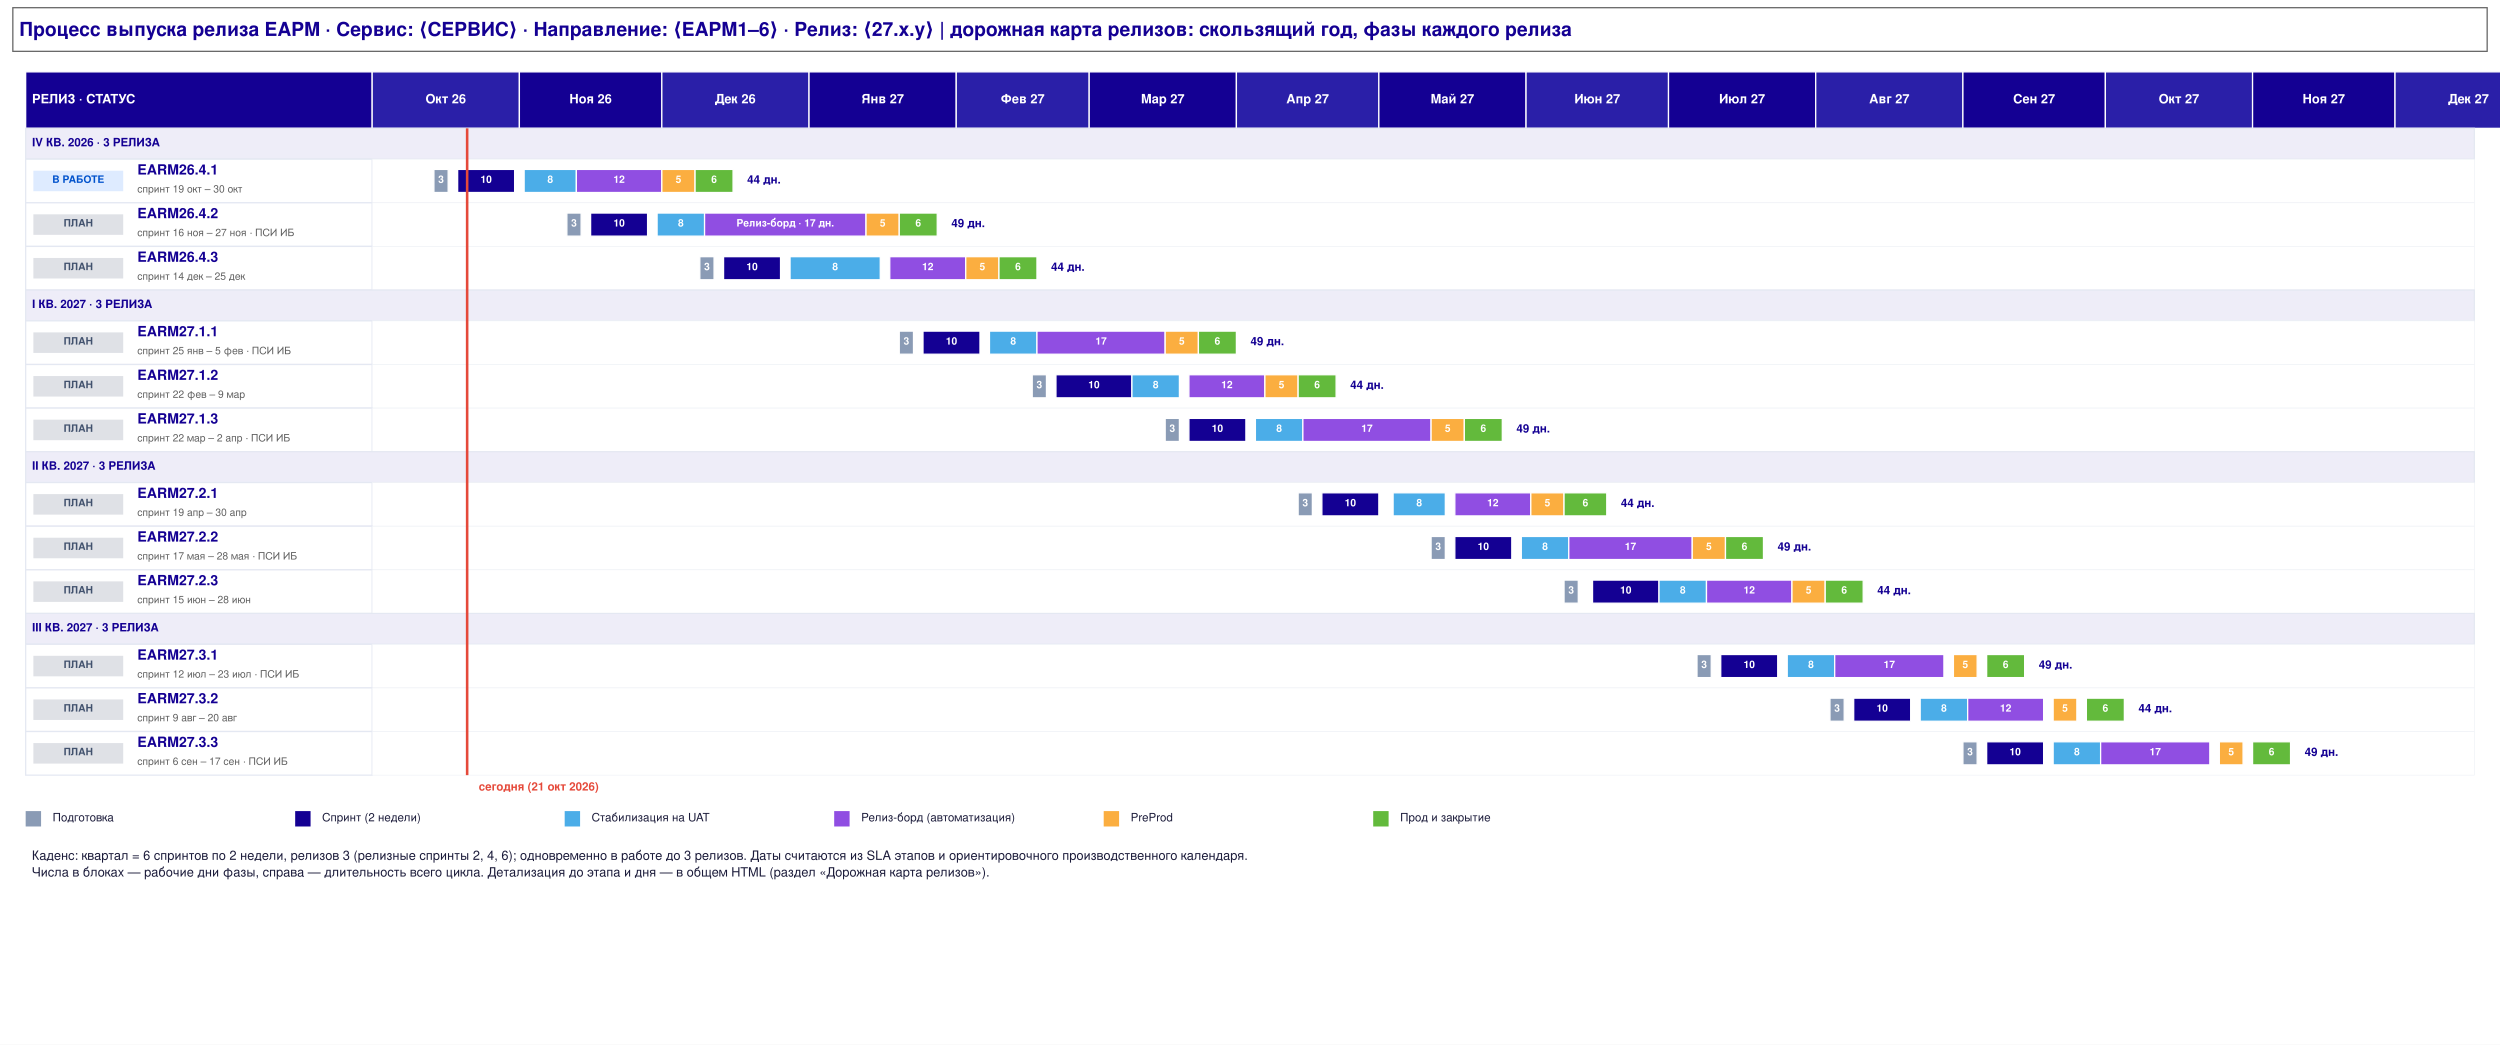
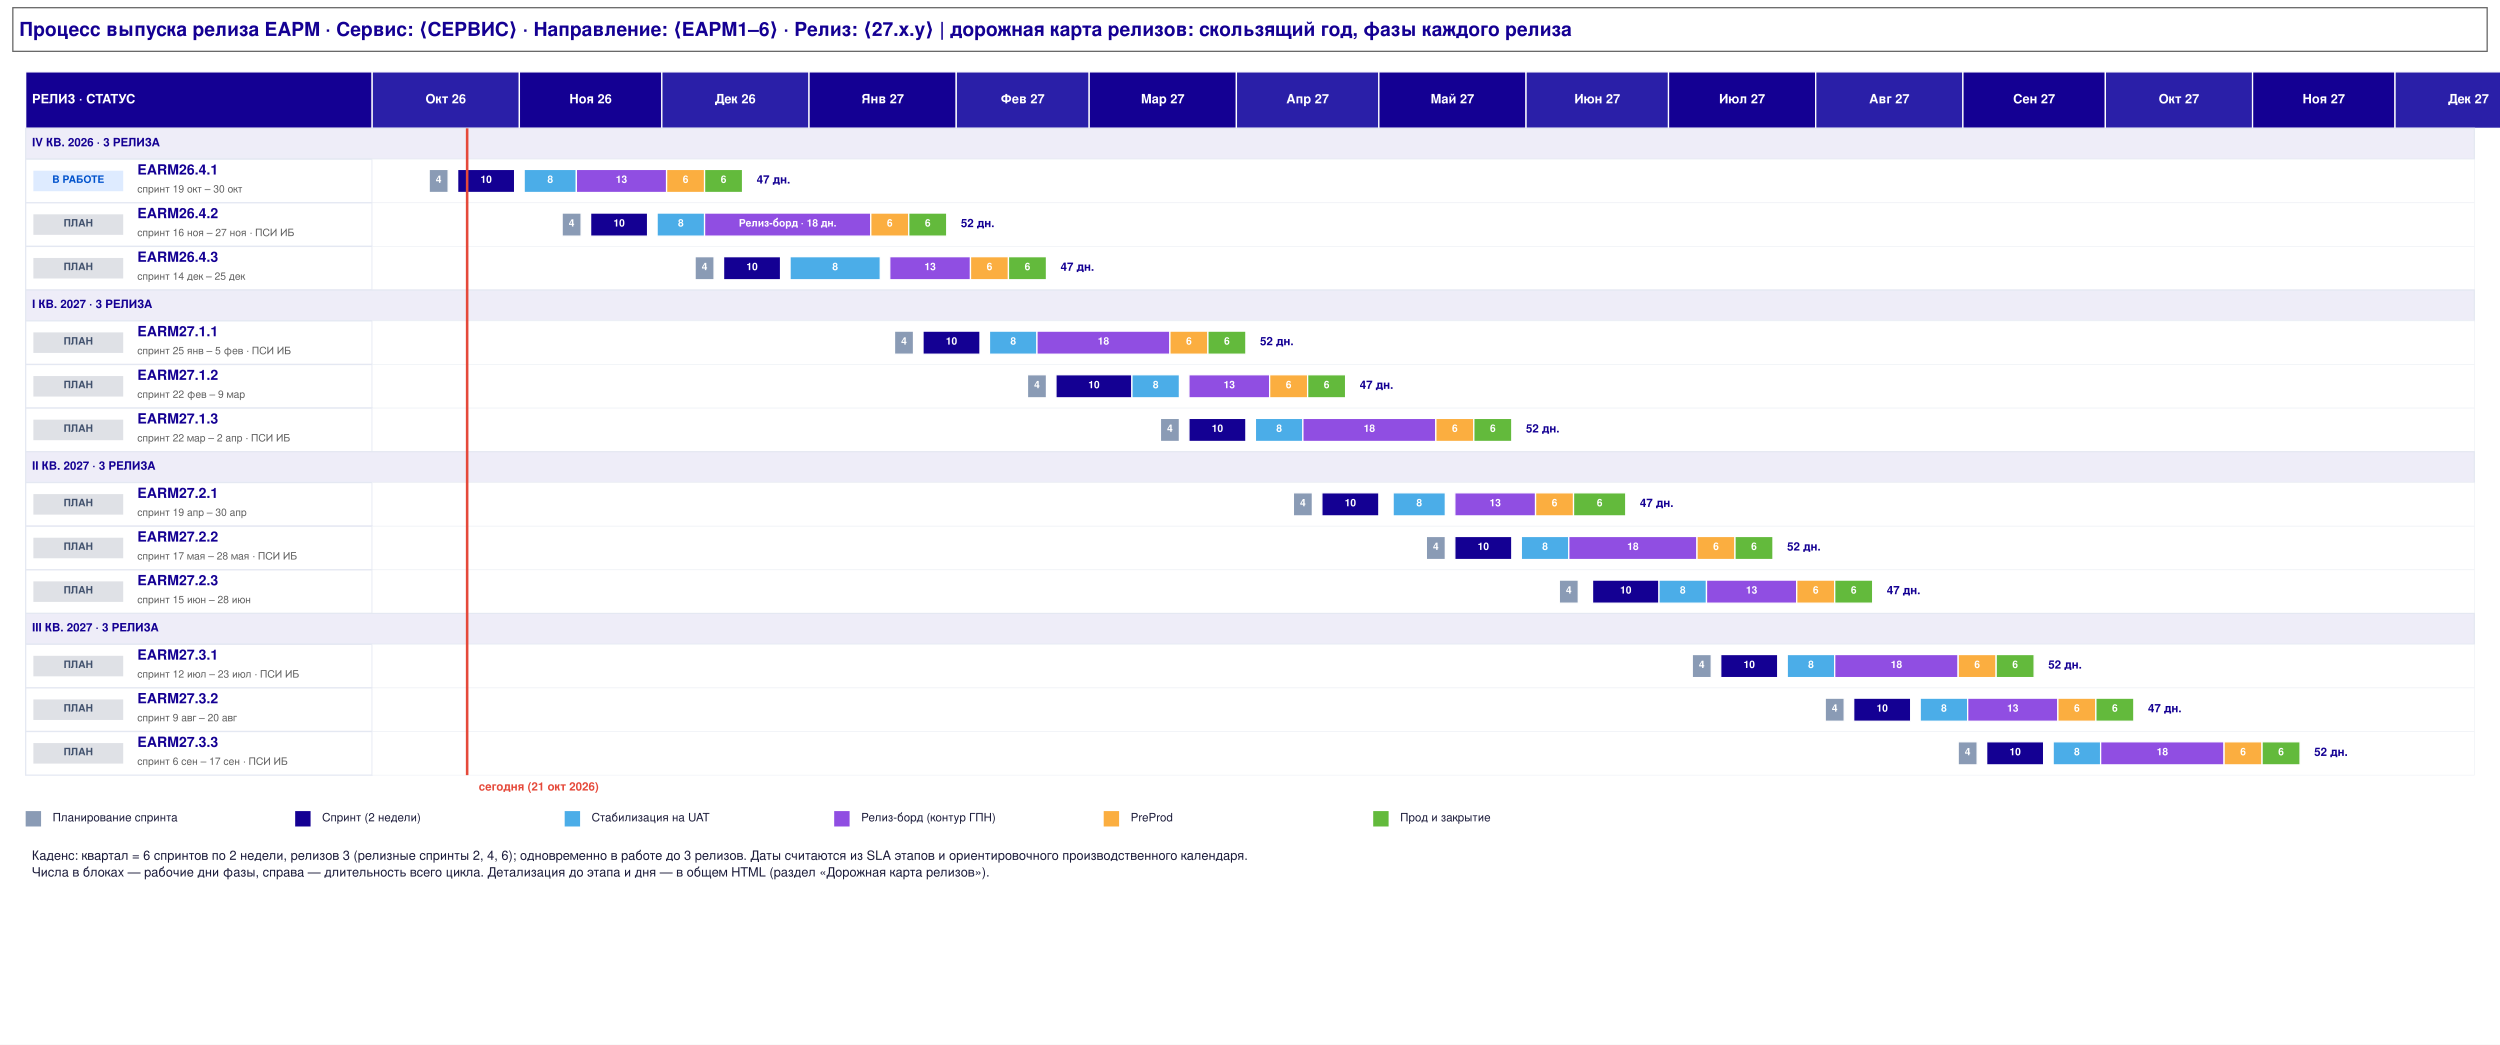
<svg xmlns="http://www.w3.org/2000/svg" width="1948" height="814" viewBox="0 0 1948 814" font-family="Helvetica, Arial, sans-serif">
  <rect width="1948" height="814" fill="#FFFFFF" />
  <defs>
    <marker id="m0" viewBox="0 0 10 10" refX="9" refY="5" markerWidth="7" markerHeight="7" orient="auto-start-reverse">
      <path d="M0,0 L10,5 L0,10 z" fill="#E5493A" />
    </marker>
  </defs>
  <rect x="10" y="6" width="1928" height="34" fill="#FFFFFF" stroke="#666666" stroke-width="1" />
  <text x="15" y="28" font-size="15" fill="#140093" text-anchor="start" font-weight="bold">Процесс выпуска релиза ЕАРМ · Сервис: ⟨СЕРВИС⟩ · Направление: ⟨ЕАРМ1–6⟩ · Релиз: ⟨27.x.y⟩   |   дорожная карта релизов: скользящий год, фазы каждого релиза</text>
  <rect x="20" y="56" width="270" height="44" fill="#140093" stroke="#FFFFFF" stroke-width="1" />
  <text x="25" y="80.5" font-size="10" fill="#FFFFFF" text-anchor="start" font-weight="bold">РЕЛИЗ · СТАТУС</text>
  <rect x="290" y="56" width="114.7" height="44" fill="#2A1FA8" stroke="#FFFFFF" stroke-width="1" />
  <text x="347.35" y="80.5" font-size="10" fill="#FFFFFF" text-anchor="middle" font-weight="bold">Окт 26</text>
  <rect x="404.7" y="56" width="111" height="44" fill="#140093" stroke="#FFFFFF" stroke-width="1" />
  <text x="460.2" y="80.5" font-size="10" fill="#FFFFFF" text-anchor="middle" font-weight="bold">Ноя 26</text>
  <rect x="515.7" y="56" width="114.7" height="44" fill="#2A1FA8" stroke="#FFFFFF" stroke-width="1" />
  <text x="573.05" y="80.5" font-size="10" fill="#FFFFFF" text-anchor="middle" font-weight="bold">Дек 26</text>
  <rect x="630.4" y="56" width="114.7" height="44" fill="#140093" stroke="#FFFFFF" stroke-width="1" />
  <text x="687.75" y="80.5" font-size="10" fill="#FFFFFF" text-anchor="middle" font-weight="bold">Янв 27</text>
  <rect x="745.1" y="56" width="103.6" height="44" fill="#2A1FA8" stroke="#FFFFFF" stroke-width="1" />
  <text x="796.9" y="80.5" font-size="10" fill="#FFFFFF" text-anchor="middle" font-weight="bold">Фев 27</text>
  <rect x="848.7" y="56" width="114.7" height="44" fill="#140093" stroke="#FFFFFF" stroke-width="1" />
  <text x="906.05" y="80.5" font-size="10" fill="#FFFFFF" text-anchor="middle" font-weight="bold">Мар 27</text>
  <rect x="963.4" y="56" width="111" height="44" fill="#2A1FA8" stroke="#FFFFFF" stroke-width="1" />
  <text x="1018.9" y="80.5" font-size="10" fill="#FFFFFF" text-anchor="middle" font-weight="bold">Апр 27</text>
  <rect x="1074.4" y="56" width="114.7" height="44" fill="#140093" stroke="#FFFFFF" stroke-width="1" />
  <text x="1131.75" y="80.5" font-size="10" fill="#FFFFFF" text-anchor="middle" font-weight="bold">Май 27</text>
  <rect x="1189.1" y="56" width="111" height="44" fill="#2A1FA8" stroke="#FFFFFF" stroke-width="1" />
  <text x="1244.6" y="80.5" font-size="10" fill="#FFFFFF" text-anchor="middle" font-weight="bold">Июн 27</text>
  <rect x="1300.1" y="56" width="114.7" height="44" fill="#140093" stroke="#FFFFFF" stroke-width="1" />
  <text x="1357.45" y="80.5" font-size="10" fill="#FFFFFF" text-anchor="middle" font-weight="bold">Июл 27</text>
  <rect x="1414.8" y="56" width="114.7" height="44" fill="#2A1FA8" stroke="#FFFFFF" stroke-width="1" />
  <text x="1472.15" y="80.5" font-size="10" fill="#FFFFFF" text-anchor="middle" font-weight="bold">Авг 27</text>
  <rect x="1529.5" y="56" width="111" height="44" fill="#140093" stroke="#FFFFFF" stroke-width="1" />
  <text x="1585" y="80.5" font-size="10" fill="#FFFFFF" text-anchor="middle" font-weight="bold">Сен 27</text>
  <rect x="1640.5" y="56" width="114.7" height="44" fill="#2A1FA8" stroke="#FFFFFF" stroke-width="1" />
  <text x="1697.85" y="80.5" font-size="10" fill="#FFFFFF" text-anchor="middle" font-weight="bold">Окт 27</text>
  <rect x="1755.2" y="56" width="111" height="44" fill="#140093" stroke="#FFFFFF" stroke-width="1" />
  <text x="1810.7" y="80.5" font-size="10" fill="#FFFFFF" text-anchor="middle" font-weight="bold">Ноя 27</text>
  <rect x="1866.2" y="56" width="114.7" height="44" fill="#2A1FA8" stroke="#FFFFFF" stroke-width="1" />
  <text x="1923.55" y="80.5" font-size="10" fill="#FFFFFF" text-anchor="middle" font-weight="bold">Дек 27</text>
  <rect x="20" y="100" width="1908" height="24" fill="#EEEDF8" stroke="#E4E8F2" stroke-width="1" />
  <text x="25" y="114" font-size="9" fill="#140093" text-anchor="start" font-weight="bold">IV КВ. 2026 · 3 РЕЛИЗА</text>
  <rect x="20" y="124" width="270" height="34" fill="#FFFFFF" stroke="#E4E8F2" stroke-width="1" />
  <rect x="26" y="133" width="70" height="16" fill="#DEEBFF" stroke="none" stroke-width="1" />
  <text x="61" y="142.5" font-size="8" fill="#0052CC" text-anchor="middle" font-weight="bold">В РАБОТЕ</text>
  <text x="107" y="136" font-size="11" fill="#140093" text-anchor="start" font-weight="bold">EARM26.4.1</text>
  <text x="107" y="150" font-size="8" fill="#5E5E5E" text-anchor="start">спринт 19 окт – 30 окт</text>
  <rect x="290" y="124" width="1638" height="34" fill="#FFFFFF" stroke="#EEF1F6" stroke-width="0.5" />
-   <rect x="338.1" y="132" width="11.1" height="18" fill="#8A9BB5" stroke="#FFFFFF" stroke-width="1" />
-   <text x="343.65" y="142.5" font-size="8" fill="#FFFFFF" text-anchor="middle" font-weight="bold">3</text>
+   <rect x="334.4" y="132" width="14.8" height="18" fill="#8A9BB5" stroke="#FFFFFF" stroke-width="1" />
+   <text x="341.8" y="142.5" font-size="8" fill="#FFFFFF" text-anchor="middle" font-weight="bold">4</text>
  <rect x="356.6" y="132" width="44.4" height="18" fill="#140093" stroke="#FFFFFF" stroke-width="1" />
  <text x="378.8" y="142.5" font-size="8" fill="#FFFFFF" text-anchor="middle" font-weight="bold">10</text>
  <rect x="408.4" y="132" width="40.7" height="18" fill="#4BADE8" stroke="#FFFFFF" stroke-width="1" />
  <text x="428.75" y="142.5" font-size="8" fill="#FFFFFF" text-anchor="middle" font-weight="bold">8</text>
-   <rect x="449.1" y="132" width="66.6" height="18" fill="#904EE2" stroke="#FFFFFF" stroke-width="1" />
-   <text x="482.4" y="142.5" font-size="8" fill="#FFFFFF" text-anchor="middle" font-weight="bold">12</text>
-   <rect x="515.7" y="132" width="25.9" height="18" fill="#FBAE40" stroke="#FFFFFF" stroke-width="1" />
-   <text x="528.65" y="142.5" font-size="8" fill="#FFFFFF" text-anchor="middle" font-weight="bold">5</text>
-   <rect x="541.6" y="132" width="29.6" height="18" fill="#63BA3C" stroke="#FFFFFF" stroke-width="1" />
-   <text x="556.4" y="142.5" font-size="8" fill="#FFFFFF" text-anchor="middle" font-weight="bold">6</text>
-   <text x="582.2" y="143" font-size="9" fill="#140093" text-anchor="start" font-weight="bold">44 дн.</text>
+   <rect x="449.1" y="132" width="70.3" height="18" fill="#904EE2" stroke="#FFFFFF" stroke-width="1" />
+   <text x="484.25" y="142.5" font-size="8" fill="#FFFFFF" text-anchor="middle" font-weight="bold">13</text>
+   <rect x="519.4" y="132" width="29.6" height="18" fill="#FBAE40" stroke="#FFFFFF" stroke-width="1" />
+   <text x="534.2" y="142.5" font-size="8" fill="#FFFFFF" text-anchor="middle" font-weight="bold">6</text>
+   <rect x="549" y="132" width="29.6" height="18" fill="#63BA3C" stroke="#FFFFFF" stroke-width="1" />
+   <text x="563.8" y="142.5" font-size="8" fill="#FFFFFF" text-anchor="middle" font-weight="bold">6</text>
+   <text x="589.6" y="143" font-size="9" fill="#140093" text-anchor="start" font-weight="bold">47 дн.</text>
  <rect x="20" y="158" width="270" height="34" fill="#FFFFFF" stroke="#E4E8F2" stroke-width="1" />
  <rect x="26" y="167" width="70" height="16" fill="#DFE1E6" stroke="none" stroke-width="1" />
  <text x="61" y="176.5" font-size="8" fill="#42526E" text-anchor="middle" font-weight="bold">ПЛАН</text>
  <text x="107" y="170" font-size="11" fill="#140093" text-anchor="start" font-weight="bold">EARM26.4.2</text>
  <text x="107" y="184" font-size="8" fill="#5E5E5E" text-anchor="start">спринт 16 ноя – 27 ноя · ПСИ ИБ</text>
  <rect x="290" y="158" width="1638" height="34" fill="#FFFFFF" stroke="#EEF1F6" stroke-width="0.5" />
-   <rect x="441.7" y="166" width="11.1" height="18" fill="#8A9BB5" stroke="#FFFFFF" stroke-width="1" />
-   <text x="447.25" y="176.5" font-size="8" fill="#FFFFFF" text-anchor="middle" font-weight="bold">3</text>
+   <rect x="438" y="166" width="14.8" height="18" fill="#8A9BB5" stroke="#FFFFFF" stroke-width="1" />
+   <text x="445.4" y="176.5" font-size="8" fill="#FFFFFF" text-anchor="middle" font-weight="bold">4</text>
  <rect x="460.2" y="166" width="44.4" height="18" fill="#140093" stroke="#FFFFFF" stroke-width="1" />
  <text x="482.4" y="176.5" font-size="8" fill="#FFFFFF" text-anchor="middle" font-weight="bold">10</text>
  <rect x="512" y="166" width="37" height="18" fill="#4BADE8" stroke="#FFFFFF" stroke-width="1" />
  <text x="530.5" y="176.5" font-size="8" fill="#FFFFFF" text-anchor="middle" font-weight="bold">8</text>
-   <rect x="549" y="166" width="125.8" height="18" fill="#904EE2" stroke="#FFFFFF" stroke-width="1" />
-   <text x="611.9" y="176.5" font-size="8" fill="#FFFFFF" text-anchor="middle" font-weight="bold">Релиз-борд · 17 дн.</text>
-   <rect x="674.8" y="166" width="25.9" height="18" fill="#FBAE40" stroke="#FFFFFF" stroke-width="1" />
-   <text x="687.75" y="176.5" font-size="8" fill="#FFFFFF" text-anchor="middle" font-weight="bold">5</text>
-   <rect x="700.7" y="166" width="29.6" height="18" fill="#63BA3C" stroke="#FFFFFF" stroke-width="1" />
-   <text x="715.5" y="176.5" font-size="8" fill="#FFFFFF" text-anchor="middle" font-weight="bold">6</text>
-   <text x="741.3" y="177" font-size="9" fill="#140093" text-anchor="start" font-weight="bold">49 дн.</text>
+   <rect x="549" y="166" width="129.5" height="18" fill="#904EE2" stroke="#FFFFFF" stroke-width="1" />
+   <text x="613.75" y="176.5" font-size="8" fill="#FFFFFF" text-anchor="middle" font-weight="bold">Релиз-борд · 18 дн.</text>
+   <rect x="678.5" y="166" width="29.6" height="18" fill="#FBAE40" stroke="#FFFFFF" stroke-width="1" />
+   <text x="693.3" y="176.5" font-size="8" fill="#FFFFFF" text-anchor="middle" font-weight="bold">6</text>
+   <rect x="708.1" y="166" width="29.6" height="18" fill="#63BA3C" stroke="#FFFFFF" stroke-width="1" />
+   <text x="722.9" y="176.5" font-size="8" fill="#FFFFFF" text-anchor="middle" font-weight="bold">6</text>
+   <text x="748.7" y="177" font-size="9" fill="#140093" text-anchor="start" font-weight="bold">52 дн.</text>
  <rect x="20" y="192" width="270" height="34" fill="#FFFFFF" stroke="#E4E8F2" stroke-width="1" />
  <rect x="26" y="201" width="70" height="16" fill="#DFE1E6" stroke="none" stroke-width="1" />
  <text x="61" y="210.5" font-size="8" fill="#42526E" text-anchor="middle" font-weight="bold">ПЛАН</text>
  <text x="107" y="204" font-size="11" fill="#140093" text-anchor="start" font-weight="bold">EARM26.4.3</text>
  <text x="107" y="218" font-size="8" fill="#5E5E5E" text-anchor="start">спринт 14 дек – 25 дек</text>
  <rect x="290" y="192" width="1638" height="34" fill="#FFFFFF" stroke="#EEF1F6" stroke-width="0.5" />
-   <rect x="545.3" y="200" width="11.1" height="18" fill="#8A9BB5" stroke="#FFFFFF" stroke-width="1" />
-   <text x="550.85" y="210.5" font-size="8" fill="#FFFFFF" text-anchor="middle" font-weight="bold">3</text>
+   <rect x="541.6" y="200" width="14.8" height="18" fill="#8A9BB5" stroke="#FFFFFF" stroke-width="1" />
+   <text x="549" y="210.5" font-size="8" fill="#FFFFFF" text-anchor="middle" font-weight="bold">4</text>
  <rect x="563.8" y="200" width="44.4" height="18" fill="#140093" stroke="#FFFFFF" stroke-width="1" />
  <text x="586" y="210.5" font-size="8" fill="#FFFFFF" text-anchor="middle" font-weight="bold">10</text>
  <rect x="615.6" y="200" width="70.3" height="18" fill="#4BADE8" stroke="#FFFFFF" stroke-width="1" />
  <text x="650.75" y="210.5" font-size="8" fill="#FFFFFF" text-anchor="middle" font-weight="bold">8</text>
-   <rect x="693.3" y="200" width="59.2" height="18" fill="#904EE2" stroke="#FFFFFF" stroke-width="1" />
-   <text x="722.9" y="210.5" font-size="8" fill="#FFFFFF" text-anchor="middle" font-weight="bold">12</text>
-   <rect x="752.5" y="200" width="25.9" height="18" fill="#FBAE40" stroke="#FFFFFF" stroke-width="1" />
-   <text x="765.45" y="210.5" font-size="8" fill="#FFFFFF" text-anchor="middle" font-weight="bold">5</text>
-   <rect x="778.4" y="200" width="29.6" height="18" fill="#63BA3C" stroke="#FFFFFF" stroke-width="1" />
-   <text x="793.2" y="210.5" font-size="8" fill="#FFFFFF" text-anchor="middle" font-weight="bold">6</text>
-   <text x="819" y="211" font-size="9" fill="#140093" text-anchor="start" font-weight="bold">44 дн.</text>
+   <rect x="693.3" y="200" width="62.9" height="18" fill="#904EE2" stroke="#FFFFFF" stroke-width="1" />
+   <text x="724.75" y="210.5" font-size="8" fill="#FFFFFF" text-anchor="middle" font-weight="bold">13</text>
+   <rect x="756.2" y="200" width="29.6" height="18" fill="#FBAE40" stroke="#FFFFFF" stroke-width="1" />
+   <text x="771" y="210.5" font-size="8" fill="#FFFFFF" text-anchor="middle" font-weight="bold">6</text>
+   <rect x="785.8" y="200" width="29.6" height="18" fill="#63BA3C" stroke="#FFFFFF" stroke-width="1" />
+   <text x="800.6" y="210.5" font-size="8" fill="#FFFFFF" text-anchor="middle" font-weight="bold">6</text>
+   <text x="826.4" y="211" font-size="9" fill="#140093" text-anchor="start" font-weight="bold">47 дн.</text>
  <rect x="20" y="226" width="1908" height="24" fill="#EEEDF8" stroke="#E4E8F2" stroke-width="1" />
  <text x="25" y="240" font-size="9" fill="#140093" text-anchor="start" font-weight="bold">I КВ. 2027 · 3 РЕЛИЗА</text>
  <rect x="20" y="250" width="270" height="34" fill="#FFFFFF" stroke="#E4E8F2" stroke-width="1" />
  <rect x="26" y="259" width="70" height="16" fill="#DFE1E6" stroke="none" stroke-width="1" />
  <text x="61" y="268.5" font-size="8" fill="#42526E" text-anchor="middle" font-weight="bold">ПЛАН</text>
  <text x="107" y="262" font-size="11" fill="#140093" text-anchor="start" font-weight="bold">EARM27.1.1</text>
  <text x="107" y="276" font-size="8" fill="#5E5E5E" text-anchor="start">спринт 25 янв – 5 фев · ПСИ ИБ</text>
  <rect x="290" y="250" width="1638" height="34" fill="#FFFFFF" stroke="#EEF1F6" stroke-width="0.5" />
-   <rect x="700.7" y="258" width="11.1" height="18" fill="#8A9BB5" stroke="#FFFFFF" stroke-width="1" />
-   <text x="706.25" y="268.5" font-size="8" fill="#FFFFFF" text-anchor="middle" font-weight="bold">3</text>
+   <rect x="697" y="258" width="14.8" height="18" fill="#8A9BB5" stroke="#FFFFFF" stroke-width="1" />
+   <text x="704.4" y="268.5" font-size="8" fill="#FFFFFF" text-anchor="middle" font-weight="bold">4</text>
  <rect x="719.2" y="258" width="44.4" height="18" fill="#140093" stroke="#FFFFFF" stroke-width="1" />
  <text x="741.4" y="268.5" font-size="8" fill="#FFFFFF" text-anchor="middle" font-weight="bold">10</text>
  <rect x="771" y="258" width="37" height="18" fill="#4BADE8" stroke="#FFFFFF" stroke-width="1" />
  <text x="789.5" y="268.5" font-size="8" fill="#FFFFFF" text-anchor="middle" font-weight="bold">8</text>
-   <rect x="808" y="258" width="99.9" height="18" fill="#904EE2" stroke="#FFFFFF" stroke-width="1" />
-   <text x="857.95" y="268.5" font-size="8" fill="#FFFFFF" text-anchor="middle" font-weight="bold">17</text>
-   <rect x="907.9" y="258" width="25.9" height="18" fill="#FBAE40" stroke="#FFFFFF" stroke-width="1" />
-   <text x="920.85" y="268.5" font-size="8" fill="#FFFFFF" text-anchor="middle" font-weight="bold">5</text>
-   <rect x="933.8" y="258" width="29.6" height="18" fill="#63BA3C" stroke="#FFFFFF" stroke-width="1" />
-   <text x="948.6" y="268.5" font-size="8" fill="#FFFFFF" text-anchor="middle" font-weight="bold">6</text>
-   <text x="974.4" y="269" font-size="9" fill="#140093" text-anchor="start" font-weight="bold">49 дн.</text>
+   <rect x="808" y="258" width="103.6" height="18" fill="#904EE2" stroke="#FFFFFF" stroke-width="1" />
+   <text x="859.8" y="268.5" font-size="8" fill="#FFFFFF" text-anchor="middle" font-weight="bold">18</text>
+   <rect x="911.6" y="258" width="29.6" height="18" fill="#FBAE40" stroke="#FFFFFF" stroke-width="1" />
+   <text x="926.4" y="268.5" font-size="8" fill="#FFFFFF" text-anchor="middle" font-weight="bold">6</text>
+   <rect x="941.2" y="258" width="29.6" height="18" fill="#63BA3C" stroke="#FFFFFF" stroke-width="1" />
+   <text x="956" y="268.5" font-size="8" fill="#FFFFFF" text-anchor="middle" font-weight="bold">6</text>
+   <text x="981.8" y="269" font-size="9" fill="#140093" text-anchor="start" font-weight="bold">52 дн.</text>
  <rect x="20" y="284" width="270" height="34" fill="#FFFFFF" stroke="#E4E8F2" stroke-width="1" />
  <rect x="26" y="293" width="70" height="16" fill="#DFE1E6" stroke="none" stroke-width="1" />
  <text x="61" y="302.5" font-size="8" fill="#42526E" text-anchor="middle" font-weight="bold">ПЛАН</text>
  <text x="107" y="296" font-size="11" fill="#140093" text-anchor="start" font-weight="bold">EARM27.1.2</text>
  <text x="107" y="310" font-size="8" fill="#5E5E5E" text-anchor="start">спринт 22 фев – 9 мар</text>
  <rect x="290" y="284" width="1638" height="34" fill="#FFFFFF" stroke="#EEF1F6" stroke-width="0.5" />
-   <rect x="804.3" y="292" width="11.1" height="18" fill="#8A9BB5" stroke="#FFFFFF" stroke-width="1" />
-   <text x="809.85" y="302.5" font-size="8" fill="#FFFFFF" text-anchor="middle" font-weight="bold">3</text>
+   <rect x="800.6" y="292" width="14.8" height="18" fill="#8A9BB5" stroke="#FFFFFF" stroke-width="1" />
+   <text x="808" y="302.5" font-size="8" fill="#FFFFFF" text-anchor="middle" font-weight="bold">4</text>
  <rect x="822.8" y="292" width="59.2" height="18" fill="#140093" stroke="#FFFFFF" stroke-width="1" />
  <text x="852.4" y="302.5" font-size="8" fill="#FFFFFF" text-anchor="middle" font-weight="bold">10</text>
  <rect x="882" y="292" width="37" height="18" fill="#4BADE8" stroke="#FFFFFF" stroke-width="1" />
  <text x="900.5" y="302.5" font-size="8" fill="#FFFFFF" text-anchor="middle" font-weight="bold">8</text>
-   <rect x="926.4" y="292" width="59.2" height="18" fill="#904EE2" stroke="#FFFFFF" stroke-width="1" />
-   <text x="956" y="302.5" font-size="8" fill="#FFFFFF" text-anchor="middle" font-weight="bold">12</text>
-   <rect x="985.6" y="292" width="25.9" height="18" fill="#FBAE40" stroke="#FFFFFF" stroke-width="1" />
-   <text x="998.55" y="302.5" font-size="8" fill="#FFFFFF" text-anchor="middle" font-weight="bold">5</text>
-   <rect x="1011.5" y="292" width="29.6" height="18" fill="#63BA3C" stroke="#FFFFFF" stroke-width="1" />
-   <text x="1026.3" y="302.5" font-size="8" fill="#FFFFFF" text-anchor="middle" font-weight="bold">6</text>
-   <text x="1052.1" y="303" font-size="9" fill="#140093" text-anchor="start" font-weight="bold">44 дн.</text>
+   <rect x="926.4" y="292" width="62.9" height="18" fill="#904EE2" stroke="#FFFFFF" stroke-width="1" />
+   <text x="957.85" y="302.5" font-size="8" fill="#FFFFFF" text-anchor="middle" font-weight="bold">13</text>
+   <rect x="989.3" y="292" width="29.6" height="18" fill="#FBAE40" stroke="#FFFFFF" stroke-width="1" />
+   <text x="1004.1" y="302.5" font-size="8" fill="#FFFFFF" text-anchor="middle" font-weight="bold">6</text>
+   <rect x="1018.9" y="292" width="29.6" height="18" fill="#63BA3C" stroke="#FFFFFF" stroke-width="1" />
+   <text x="1033.7" y="302.5" font-size="8" fill="#FFFFFF" text-anchor="middle" font-weight="bold">6</text>
+   <text x="1059.5" y="303" font-size="9" fill="#140093" text-anchor="start" font-weight="bold">47 дн.</text>
  <rect x="20" y="318" width="270" height="34" fill="#FFFFFF" stroke="#E4E8F2" stroke-width="1" />
  <rect x="26" y="327" width="70" height="16" fill="#DFE1E6" stroke="none" stroke-width="1" />
  <text x="61" y="336.5" font-size="8" fill="#42526E" text-anchor="middle" font-weight="bold">ПЛАН</text>
  <text x="107" y="330" font-size="11" fill="#140093" text-anchor="start" font-weight="bold">EARM27.1.3</text>
  <text x="107" y="344" font-size="8" fill="#5E5E5E" text-anchor="start">спринт 22 мар – 2 апр · ПСИ ИБ</text>
  <rect x="290" y="318" width="1638" height="34" fill="#FFFFFF" stroke="#EEF1F6" stroke-width="0.5" />
-   <rect x="907.9" y="326" width="11.1" height="18" fill="#8A9BB5" stroke="#FFFFFF" stroke-width="1" />
-   <text x="913.45" y="336.5" font-size="8" fill="#FFFFFF" text-anchor="middle" font-weight="bold">3</text>
+   <rect x="904.2" y="326" width="14.8" height="18" fill="#8A9BB5" stroke="#FFFFFF" stroke-width="1" />
+   <text x="911.6" y="336.5" font-size="8" fill="#FFFFFF" text-anchor="middle" font-weight="bold">4</text>
  <rect x="926.4" y="326" width="44.4" height="18" fill="#140093" stroke="#FFFFFF" stroke-width="1" />
  <text x="948.6" y="336.5" font-size="8" fill="#FFFFFF" text-anchor="middle" font-weight="bold">10</text>
  <rect x="978.2" y="326" width="37" height="18" fill="#4BADE8" stroke="#FFFFFF" stroke-width="1" />
  <text x="996.7" y="336.5" font-size="8" fill="#FFFFFF" text-anchor="middle" font-weight="bold">8</text>
-   <rect x="1015.2" y="326" width="99.9" height="18" fill="#904EE2" stroke="#FFFFFF" stroke-width="1" />
-   <text x="1065.15" y="336.5" font-size="8" fill="#FFFFFF" text-anchor="middle" font-weight="bold">17</text>
-   <rect x="1115.1" y="326" width="25.9" height="18" fill="#FBAE40" stroke="#FFFFFF" stroke-width="1" />
-   <text x="1128.05" y="336.5" font-size="8" fill="#FFFFFF" text-anchor="middle" font-weight="bold">5</text>
-   <rect x="1141" y="326" width="29.6" height="18" fill="#63BA3C" stroke="#FFFFFF" stroke-width="1" />
-   <text x="1155.8" y="336.5" font-size="8" fill="#FFFFFF" text-anchor="middle" font-weight="bold">6</text>
-   <text x="1181.6" y="337" font-size="9" fill="#140093" text-anchor="start" font-weight="bold">49 дн.</text>
+   <rect x="1015.2" y="326" width="103.6" height="18" fill="#904EE2" stroke="#FFFFFF" stroke-width="1" />
+   <text x="1067" y="336.5" font-size="8" fill="#FFFFFF" text-anchor="middle" font-weight="bold">18</text>
+   <rect x="1118.8" y="326" width="29.6" height="18" fill="#FBAE40" stroke="#FFFFFF" stroke-width="1" />
+   <text x="1133.6" y="336.5" font-size="8" fill="#FFFFFF" text-anchor="middle" font-weight="bold">6</text>
+   <rect x="1148.4" y="326" width="29.6" height="18" fill="#63BA3C" stroke="#FFFFFF" stroke-width="1" />
+   <text x="1163.2" y="336.5" font-size="8" fill="#FFFFFF" text-anchor="middle" font-weight="bold">6</text>
+   <text x="1189" y="337" font-size="9" fill="#140093" text-anchor="start" font-weight="bold">52 дн.</text>
  <rect x="20" y="352" width="1908" height="24" fill="#EEEDF8" stroke="#E4E8F2" stroke-width="1" />
  <text x="25" y="366" font-size="9" fill="#140093" text-anchor="start" font-weight="bold">II КВ. 2027 · 3 РЕЛИЗА</text>
  <rect x="20" y="376" width="270" height="34" fill="#FFFFFF" stroke="#E4E8F2" stroke-width="1" />
  <rect x="26" y="385" width="70" height="16" fill="#DFE1E6" stroke="none" stroke-width="1" />
  <text x="61" y="394.5" font-size="8" fill="#42526E" text-anchor="middle" font-weight="bold">ПЛАН</text>
  <text x="107" y="388" font-size="11" fill="#140093" text-anchor="start" font-weight="bold">EARM27.2.1</text>
  <text x="107" y="402" font-size="8" fill="#5E5E5E" text-anchor="start">спринт 19 апр – 30 апр</text>
  <rect x="290" y="376" width="1638" height="34" fill="#FFFFFF" stroke="#EEF1F6" stroke-width="0.5" />
-   <rect x="1011.5" y="384" width="11.1" height="18" fill="#8A9BB5" stroke="#FFFFFF" stroke-width="1" />
-   <text x="1017.05" y="394.5" font-size="8" fill="#FFFFFF" text-anchor="middle" font-weight="bold">3</text>
+   <rect x="1007.8" y="384" width="14.8" height="18" fill="#8A9BB5" stroke="#FFFFFF" stroke-width="1" />
+   <text x="1015.2" y="394.5" font-size="8" fill="#FFFFFF" text-anchor="middle" font-weight="bold">4</text>
  <rect x="1030" y="384" width="44.4" height="18" fill="#140093" stroke="#FFFFFF" stroke-width="1" />
  <text x="1052.2" y="394.5" font-size="8" fill="#FFFFFF" text-anchor="middle" font-weight="bold">10</text>
  <rect x="1085.5" y="384" width="40.7" height="18" fill="#4BADE8" stroke="#FFFFFF" stroke-width="1" />
  <text x="1105.85" y="394.5" font-size="8" fill="#FFFFFF" text-anchor="middle" font-weight="bold">8</text>
-   <rect x="1133.6" y="384" width="59.2" height="18" fill="#904EE2" stroke="#FFFFFF" stroke-width="1" />
-   <text x="1163.2" y="394.5" font-size="8" fill="#FFFFFF" text-anchor="middle" font-weight="bold">12</text>
-   <rect x="1192.8" y="384" width="25.9" height="18" fill="#FBAE40" stroke="#FFFFFF" stroke-width="1" />
-   <text x="1205.75" y="394.5" font-size="8" fill="#FFFFFF" text-anchor="middle" font-weight="bold">5</text>
-   <rect x="1218.7" y="384" width="33.3" height="18" fill="#63BA3C" stroke="#FFFFFF" stroke-width="1" />
-   <text x="1235.35" y="394.5" font-size="8" fill="#FFFFFF" text-anchor="middle" font-weight="bold">6</text>
-   <text x="1263" y="395" font-size="9" fill="#140093" text-anchor="start" font-weight="bold">44 дн.</text>
+   <rect x="1133.6" y="384" width="62.9" height="18" fill="#904EE2" stroke="#FFFFFF" stroke-width="1" />
+   <text x="1165.05" y="394.5" font-size="8" fill="#FFFFFF" text-anchor="middle" font-weight="bold">13</text>
+   <rect x="1196.5" y="384" width="29.6" height="18" fill="#FBAE40" stroke="#FFFFFF" stroke-width="1" />
+   <text x="1211.3" y="394.5" font-size="8" fill="#FFFFFF" text-anchor="middle" font-weight="bold">6</text>
+   <rect x="1226.1" y="384" width="40.7" height="18" fill="#63BA3C" stroke="#FFFFFF" stroke-width="1" />
+   <text x="1246.45" y="394.5" font-size="8" fill="#FFFFFF" text-anchor="middle" font-weight="bold">6</text>
+   <text x="1277.8" y="395" font-size="9" fill="#140093" text-anchor="start" font-weight="bold">47 дн.</text>
  <rect x="20" y="410" width="270" height="34" fill="#FFFFFF" stroke="#E4E8F2" stroke-width="1" />
  <rect x="26" y="419" width="70" height="16" fill="#DFE1E6" stroke="none" stroke-width="1" />
  <text x="61" y="428.5" font-size="8" fill="#42526E" text-anchor="middle" font-weight="bold">ПЛАН</text>
  <text x="107" y="422" font-size="11" fill="#140093" text-anchor="start" font-weight="bold">EARM27.2.2</text>
  <text x="107" y="436" font-size="8" fill="#5E5E5E" text-anchor="start">спринт 17 мая – 28 мая · ПСИ ИБ</text>
  <rect x="290" y="410" width="1638" height="34" fill="#FFFFFF" stroke="#EEF1F6" stroke-width="0.5" />
-   <rect x="1115.1" y="418" width="11.1" height="18" fill="#8A9BB5" stroke="#FFFFFF" stroke-width="1" />
-   <text x="1120.65" y="428.5" font-size="8" fill="#FFFFFF" text-anchor="middle" font-weight="bold">3</text>
+   <rect x="1111.4" y="418" width="14.8" height="18" fill="#8A9BB5" stroke="#FFFFFF" stroke-width="1" />
+   <text x="1118.8" y="428.5" font-size="8" fill="#FFFFFF" text-anchor="middle" font-weight="bold">4</text>
  <rect x="1133.6" y="418" width="44.4" height="18" fill="#140093" stroke="#FFFFFF" stroke-width="1" />
  <text x="1155.8" y="428.5" font-size="8" fill="#FFFFFF" text-anchor="middle" font-weight="bold">10</text>
  <rect x="1185.4" y="418" width="37" height="18" fill="#4BADE8" stroke="#FFFFFF" stroke-width="1" />
  <text x="1203.9" y="428.5" font-size="8" fill="#FFFFFF" text-anchor="middle" font-weight="bold">8</text>
-   <rect x="1222.4" y="418" width="96.2" height="18" fill="#904EE2" stroke="#FFFFFF" stroke-width="1" />
-   <text x="1270.5" y="428.5" font-size="8" fill="#FFFFFF" text-anchor="middle" font-weight="bold">17</text>
-   <rect x="1318.6" y="418" width="25.9" height="18" fill="#FBAE40" stroke="#FFFFFF" stroke-width="1" />
-   <text x="1331.55" y="428.5" font-size="8" fill="#FFFFFF" text-anchor="middle" font-weight="bold">5</text>
-   <rect x="1344.5" y="418" width="29.6" height="18" fill="#63BA3C" stroke="#FFFFFF" stroke-width="1" />
-   <text x="1359.3" y="428.5" font-size="8" fill="#FFFFFF" text-anchor="middle" font-weight="bold">6</text>
-   <text x="1385.1" y="429" font-size="9" fill="#140093" text-anchor="start" font-weight="bold">49 дн.</text>
+   <rect x="1222.4" y="418" width="99.9" height="18" fill="#904EE2" stroke="#FFFFFF" stroke-width="1" />
+   <text x="1272.35" y="428.5" font-size="8" fill="#FFFFFF" text-anchor="middle" font-weight="bold">18</text>
+   <rect x="1322.3" y="418" width="29.6" height="18" fill="#FBAE40" stroke="#FFFFFF" stroke-width="1" />
+   <text x="1337.1" y="428.5" font-size="8" fill="#FFFFFF" text-anchor="middle" font-weight="bold">6</text>
+   <rect x="1351.9" y="418" width="29.6" height="18" fill="#63BA3C" stroke="#FFFFFF" stroke-width="1" />
+   <text x="1366.7" y="428.5" font-size="8" fill="#FFFFFF" text-anchor="middle" font-weight="bold">6</text>
+   <text x="1392.5" y="429" font-size="9" fill="#140093" text-anchor="start" font-weight="bold">52 дн.</text>
  <rect x="20" y="444" width="270" height="34" fill="#FFFFFF" stroke="#E4E8F2" stroke-width="1" />
  <rect x="26" y="453" width="70" height="16" fill="#DFE1E6" stroke="none" stroke-width="1" />
  <text x="61" y="462.5" font-size="8" fill="#42526E" text-anchor="middle" font-weight="bold">ПЛАН</text>
  <text x="107" y="456" font-size="11" fill="#140093" text-anchor="start" font-weight="bold">EARM27.2.3</text>
  <text x="107" y="470" font-size="8" fill="#5E5E5E" text-anchor="start">спринт 15 июн – 28 июн</text>
  <rect x="290" y="444" width="1638" height="34" fill="#FFFFFF" stroke="#EEF1F6" stroke-width="0.5" />
-   <rect x="1218.7" y="452" width="11.1" height="18" fill="#8A9BB5" stroke="#FFFFFF" stroke-width="1" />
-   <text x="1224.25" y="462.5" font-size="8" fill="#FFFFFF" text-anchor="middle" font-weight="bold">3</text>
+   <rect x="1215" y="452" width="14.8" height="18" fill="#8A9BB5" stroke="#FFFFFF" stroke-width="1" />
+   <text x="1222.4" y="462.5" font-size="8" fill="#FFFFFF" text-anchor="middle" font-weight="bold">4</text>
  <rect x="1240.9" y="452" width="51.8" height="18" fill="#140093" stroke="#FFFFFF" stroke-width="1" />
  <text x="1266.8" y="462.5" font-size="8" fill="#FFFFFF" text-anchor="middle" font-weight="bold">10</text>
  <rect x="1292.7" y="452" width="37" height="18" fill="#4BADE8" stroke="#FFFFFF" stroke-width="1" />
  <text x="1311.2" y="462.5" font-size="8" fill="#FFFFFF" text-anchor="middle" font-weight="bold">8</text>
-   <rect x="1329.7" y="452" width="66.6" height="18" fill="#904EE2" stroke="#FFFFFF" stroke-width="1" />
-   <text x="1363" y="462.5" font-size="8" fill="#FFFFFF" text-anchor="middle" font-weight="bold">12</text>
-   <rect x="1396.3" y="452" width="25.9" height="18" fill="#FBAE40" stroke="#FFFFFF" stroke-width="1" />
-   <text x="1409.25" y="462.5" font-size="8" fill="#FFFFFF" text-anchor="middle" font-weight="bold">5</text>
-   <rect x="1422.2" y="452" width="29.6" height="18" fill="#63BA3C" stroke="#FFFFFF" stroke-width="1" />
-   <text x="1437" y="462.5" font-size="8" fill="#FFFFFF" text-anchor="middle" font-weight="bold">6</text>
-   <text x="1462.8" y="463" font-size="9" fill="#140093" text-anchor="start" font-weight="bold">44 дн.</text>
+   <rect x="1329.7" y="452" width="70.3" height="18" fill="#904EE2" stroke="#FFFFFF" stroke-width="1" />
+   <text x="1364.85" y="462.5" font-size="8" fill="#FFFFFF" text-anchor="middle" font-weight="bold">13</text>
+   <rect x="1400" y="452" width="29.6" height="18" fill="#FBAE40" stroke="#FFFFFF" stroke-width="1" />
+   <text x="1414.8" y="462.5" font-size="8" fill="#FFFFFF" text-anchor="middle" font-weight="bold">6</text>
+   <rect x="1429.6" y="452" width="29.6" height="18" fill="#63BA3C" stroke="#FFFFFF" stroke-width="1" />
+   <text x="1444.4" y="462.5" font-size="8" fill="#FFFFFF" text-anchor="middle" font-weight="bold">6</text>
+   <text x="1470.2" y="463" font-size="9" fill="#140093" text-anchor="start" font-weight="bold">47 дн.</text>
  <rect x="20" y="478" width="1908" height="24" fill="#EEEDF8" stroke="#E4E8F2" stroke-width="1" />
  <text x="25" y="492" font-size="9" fill="#140093" text-anchor="start" font-weight="bold">III КВ. 2027 · 3 РЕЛИЗА</text>
  <rect x="20" y="502" width="270" height="34" fill="#FFFFFF" stroke="#E4E8F2" stroke-width="1" />
  <rect x="26" y="511" width="70" height="16" fill="#DFE1E6" stroke="none" stroke-width="1" />
  <text x="61" y="520.5" font-size="8" fill="#42526E" text-anchor="middle" font-weight="bold">ПЛАН</text>
  <text x="107" y="514" font-size="11" fill="#140093" text-anchor="start" font-weight="bold">EARM27.3.1</text>
  <text x="107" y="528" font-size="8" fill="#5E5E5E" text-anchor="start">спринт 12 июл – 23 июл · ПСИ ИБ</text>
  <rect x="290" y="502" width="1638" height="34" fill="#FFFFFF" stroke="#EEF1F6" stroke-width="0.5" />
-   <rect x="1322.3" y="510" width="11.1" height="18" fill="#8A9BB5" stroke="#FFFFFF" stroke-width="1" />
-   <text x="1327.85" y="520.5" font-size="8" fill="#FFFFFF" text-anchor="middle" font-weight="bold">3</text>
+   <rect x="1318.6" y="510" width="14.8" height="18" fill="#8A9BB5" stroke="#FFFFFF" stroke-width="1" />
+   <text x="1326" y="520.5" font-size="8" fill="#FFFFFF" text-anchor="middle" font-weight="bold">4</text>
  <rect x="1340.8" y="510" width="44.4" height="18" fill="#140093" stroke="#FFFFFF" stroke-width="1" />
  <text x="1363" y="520.5" font-size="8" fill="#FFFFFF" text-anchor="middle" font-weight="bold">10</text>
  <rect x="1392.6" y="510" width="37" height="18" fill="#4BADE8" stroke="#FFFFFF" stroke-width="1" />
  <text x="1411.1" y="520.5" font-size="8" fill="#FFFFFF" text-anchor="middle" font-weight="bold">8</text>
-   <rect x="1429.6" y="510" width="85.1" height="18" fill="#904EE2" stroke="#FFFFFF" stroke-width="1" />
-   <text x="1472.15" y="520.5" font-size="8" fill="#FFFFFF" text-anchor="middle" font-weight="bold">17</text>
-   <rect x="1522.1" y="510" width="18.5" height="18" fill="#FBAE40" stroke="#FFFFFF" stroke-width="1" />
-   <text x="1531.35" y="520.5" font-size="8" fill="#FFFFFF" text-anchor="middle" font-weight="bold">5</text>
-   <rect x="1548" y="510" width="29.6" height="18" fill="#63BA3C" stroke="#FFFFFF" stroke-width="1" />
-   <text x="1562.8" y="520.5" font-size="8" fill="#FFFFFF" text-anchor="middle" font-weight="bold">6</text>
-   <text x="1588.6" y="521" font-size="9" fill="#140093" text-anchor="start" font-weight="bold">49 дн.</text>
+   <rect x="1429.6" y="510" width="96.2" height="18" fill="#904EE2" stroke="#FFFFFF" stroke-width="1" />
+   <text x="1477.7" y="520.5" font-size="8" fill="#FFFFFF" text-anchor="middle" font-weight="bold">18</text>
+   <rect x="1525.8" y="510" width="29.6" height="18" fill="#FBAE40" stroke="#FFFFFF" stroke-width="1" />
+   <text x="1540.6" y="520.5" font-size="8" fill="#FFFFFF" text-anchor="middle" font-weight="bold">6</text>
+   <rect x="1555.4" y="510" width="29.6" height="18" fill="#63BA3C" stroke="#FFFFFF" stroke-width="1" />
+   <text x="1570.2" y="520.5" font-size="8" fill="#FFFFFF" text-anchor="middle" font-weight="bold">6</text>
+   <text x="1596" y="521" font-size="9" fill="#140093" text-anchor="start" font-weight="bold">52 дн.</text>
  <rect x="20" y="536" width="270" height="34" fill="#FFFFFF" stroke="#E4E8F2" stroke-width="1" />
  <rect x="26" y="545" width="70" height="16" fill="#DFE1E6" stroke="none" stroke-width="1" />
  <text x="61" y="554.5" font-size="8" fill="#42526E" text-anchor="middle" font-weight="bold">ПЛАН</text>
  <text x="107" y="548" font-size="11" fill="#140093" text-anchor="start" font-weight="bold">EARM27.3.2</text>
  <text x="107" y="562" font-size="8" fill="#5E5E5E" text-anchor="start">спринт 9 авг – 20 авг</text>
  <rect x="290" y="536" width="1638" height="34" fill="#FFFFFF" stroke="#EEF1F6" stroke-width="0.5" />
-   <rect x="1425.9" y="544" width="11.1" height="18" fill="#8A9BB5" stroke="#FFFFFF" stroke-width="1" />
-   <text x="1431.45" y="554.5" font-size="8" fill="#FFFFFF" text-anchor="middle" font-weight="bold">3</text>
+   <rect x="1422.2" y="544" width="14.8" height="18" fill="#8A9BB5" stroke="#FFFFFF" stroke-width="1" />
+   <text x="1429.6" y="554.5" font-size="8" fill="#FFFFFF" text-anchor="middle" font-weight="bold">4</text>
  <rect x="1444.4" y="544" width="44.4" height="18" fill="#140093" stroke="#FFFFFF" stroke-width="1" />
  <text x="1466.6" y="554.5" font-size="8" fill="#FFFFFF" text-anchor="middle" font-weight="bold">10</text>
  <rect x="1496.2" y="544" width="37" height="18" fill="#4BADE8" stroke="#FFFFFF" stroke-width="1" />
  <text x="1514.7" y="554.5" font-size="8" fill="#FFFFFF" text-anchor="middle" font-weight="bold">8</text>
-   <rect x="1533.2" y="544" width="59.2" height="18" fill="#904EE2" stroke="#FFFFFF" stroke-width="1" />
-   <text x="1562.8" y="554.5" font-size="8" fill="#FFFFFF" text-anchor="middle" font-weight="bold">12</text>
-   <rect x="1599.8" y="544" width="18.5" height="18" fill="#FBAE40" stroke="#FFFFFF" stroke-width="1" />
-   <text x="1609.05" y="554.5" font-size="8" fill="#FFFFFF" text-anchor="middle" font-weight="bold">5</text>
-   <rect x="1625.7" y="544" width="29.6" height="18" fill="#63BA3C" stroke="#FFFFFF" stroke-width="1" />
-   <text x="1640.5" y="554.5" font-size="8" fill="#FFFFFF" text-anchor="middle" font-weight="bold">6</text>
-   <text x="1666.3" y="555" font-size="9" fill="#140093" text-anchor="start" font-weight="bold">44 дн.</text>
+   <rect x="1533.2" y="544" width="70.3" height="18" fill="#904EE2" stroke="#FFFFFF" stroke-width="1" />
+   <text x="1568.35" y="554.5" font-size="8" fill="#FFFFFF" text-anchor="middle" font-weight="bold">13</text>
+   <rect x="1603.5" y="544" width="29.6" height="18" fill="#FBAE40" stroke="#FFFFFF" stroke-width="1" />
+   <text x="1618.3" y="554.5" font-size="8" fill="#FFFFFF" text-anchor="middle" font-weight="bold">6</text>
+   <rect x="1633.1" y="544" width="29.6" height="18" fill="#63BA3C" stroke="#FFFFFF" stroke-width="1" />
+   <text x="1647.9" y="554.5" font-size="8" fill="#FFFFFF" text-anchor="middle" font-weight="bold">6</text>
+   <text x="1673.7" y="555" font-size="9" fill="#140093" text-anchor="start" font-weight="bold">47 дн.</text>
  <rect x="20" y="570" width="270" height="34" fill="#FFFFFF" stroke="#E4E8F2" stroke-width="1" />
  <rect x="26" y="579" width="70" height="16" fill="#DFE1E6" stroke="none" stroke-width="1" />
  <text x="61" y="588.5" font-size="8" fill="#42526E" text-anchor="middle" font-weight="bold">ПЛАН</text>
  <text x="107" y="582" font-size="11" fill="#140093" text-anchor="start" font-weight="bold">EARM27.3.3</text>
  <text x="107" y="596" font-size="8" fill="#5E5E5E" text-anchor="start">спринт 6 сен – 17 сен · ПСИ ИБ</text>
  <rect x="290" y="570" width="1638" height="34" fill="#FFFFFF" stroke="#EEF1F6" stroke-width="0.5" />
-   <rect x="1529.5" y="578" width="11.1" height="18" fill="#8A9BB5" stroke="#FFFFFF" stroke-width="1" />
-   <text x="1535.05" y="588.5" font-size="8" fill="#FFFFFF" text-anchor="middle" font-weight="bold">3</text>
+   <rect x="1525.8" y="578" width="14.8" height="18" fill="#8A9BB5" stroke="#FFFFFF" stroke-width="1" />
+   <text x="1533.2" y="588.5" font-size="8" fill="#FFFFFF" text-anchor="middle" font-weight="bold">4</text>
  <rect x="1548" y="578" width="44.4" height="18" fill="#140093" stroke="#FFFFFF" stroke-width="1" />
  <text x="1570.2" y="588.5" font-size="8" fill="#FFFFFF" text-anchor="middle" font-weight="bold">10</text>
  <rect x="1599.8" y="578" width="37" height="18" fill="#4BADE8" stroke="#FFFFFF" stroke-width="1" />
  <text x="1618.3" y="588.5" font-size="8" fill="#FFFFFF" text-anchor="middle" font-weight="bold">8</text>
-   <rect x="1636.8" y="578" width="85.1" height="18" fill="#904EE2" stroke="#FFFFFF" stroke-width="1" />
-   <text x="1679.35" y="588.5" font-size="8" fill="#FFFFFF" text-anchor="middle" font-weight="bold">17</text>
-   <rect x="1729.3" y="578" width="18.5" height="18" fill="#FBAE40" stroke="#FFFFFF" stroke-width="1" />
-   <text x="1738.55" y="588.5" font-size="8" fill="#FFFFFF" text-anchor="middle" font-weight="bold">5</text>
-   <rect x="1755.2" y="578" width="29.6" height="18" fill="#63BA3C" stroke="#FFFFFF" stroke-width="1" />
-   <text x="1770" y="588.5" font-size="8" fill="#FFFFFF" text-anchor="middle" font-weight="bold">6</text>
-   <text x="1795.8" y="589" font-size="9" fill="#140093" text-anchor="start" font-weight="bold">49 дн.</text>
+   <rect x="1636.8" y="578" width="96.2" height="18" fill="#904EE2" stroke="#FFFFFF" stroke-width="1" />
+   <text x="1684.9" y="588.5" font-size="8" fill="#FFFFFF" text-anchor="middle" font-weight="bold">18</text>
+   <rect x="1733" y="578" width="29.6" height="18" fill="#FBAE40" stroke="#FFFFFF" stroke-width="1" />
+   <text x="1747.8" y="588.5" font-size="8" fill="#FFFFFF" text-anchor="middle" font-weight="bold">6</text>
+   <rect x="1762.6" y="578" width="29.6" height="18" fill="#63BA3C" stroke="#FFFFFF" stroke-width="1" />
+   <text x="1777.4" y="588.5" font-size="8" fill="#FFFFFF" text-anchor="middle" font-weight="bold">6</text>
+   <text x="1803.2" y="589" font-size="9" fill="#140093" text-anchor="start" font-weight="bold">52 дн.</text>
  <text x="373" y="616" font-size="9" fill="#E5493A" text-anchor="start" font-weight="bold">сегодня (21 окт 2026)</text>
  <rect x="20" y="632" width="12" height="12" fill="#8A9BB5" stroke="none" stroke-width="1" />
-   <text x="41" y="640" font-size="9" fill="#1B1B3A" text-anchor="start">Подготовка</text>
+   <text x="41" y="640" font-size="9" fill="#1B1B3A" text-anchor="start">Планирование спринта</text>
  <rect x="230" y="632" width="12" height="12" fill="#140093" stroke="none" stroke-width="1" />
  <text x="251" y="640" font-size="9" fill="#1B1B3A" text-anchor="start">Спринт (2 недели)</text>
  <rect x="440" y="632" width="12" height="12" fill="#4BADE8" stroke="none" stroke-width="1" />
  <text x="461" y="640" font-size="9" fill="#1B1B3A" text-anchor="start">Стабилизация на UAT</text>
  <rect x="650" y="632" width="12" height="12" fill="#904EE2" stroke="none" stroke-width="1" />
-   <text x="671" y="640" font-size="9" fill="#1B1B3A" text-anchor="start">Релиз-борд (автоматизация)</text>
+   <text x="671" y="640" font-size="9" fill="#1B1B3A" text-anchor="start">Релиз-борд (контур ГПН)</text>
  <rect x="860" y="632" width="12" height="12" fill="#FBAE40" stroke="none" stroke-width="1" />
  <text x="881" y="640" font-size="9" fill="#1B1B3A" text-anchor="start">PreProd</text>
  <rect x="1070" y="632" width="12" height="12" fill="#63BA3C" stroke="none" stroke-width="1" />
  <text x="1091" y="640" font-size="9" fill="#1B1B3A" text-anchor="start">Прод и закрытие</text>
  <text x="25" y="670" font-size="10" fill="#1B1B3A" text-anchor="start">Каденс: квартал = 6 спринтов по 2 недели, релизов 3 (релизные спринты 2, 4, 6); одновременно в работе до 3 релизов. Даты считаются из SLA этапов и ориентировочного производственного календаря.</text>
  <text x="25" y="683" font-size="10" fill="#1B1B3A" text-anchor="start">Числа в блоках — рабочие дни фазы, справа — длительность всего цикла. Детализация до этапа и дня — в общем HTML (раздел «Дорожная карта релизов»).</text>
  <polyline points="364,100 364,604" fill="none" stroke="#E5493A" stroke-width="2" />
</svg>
